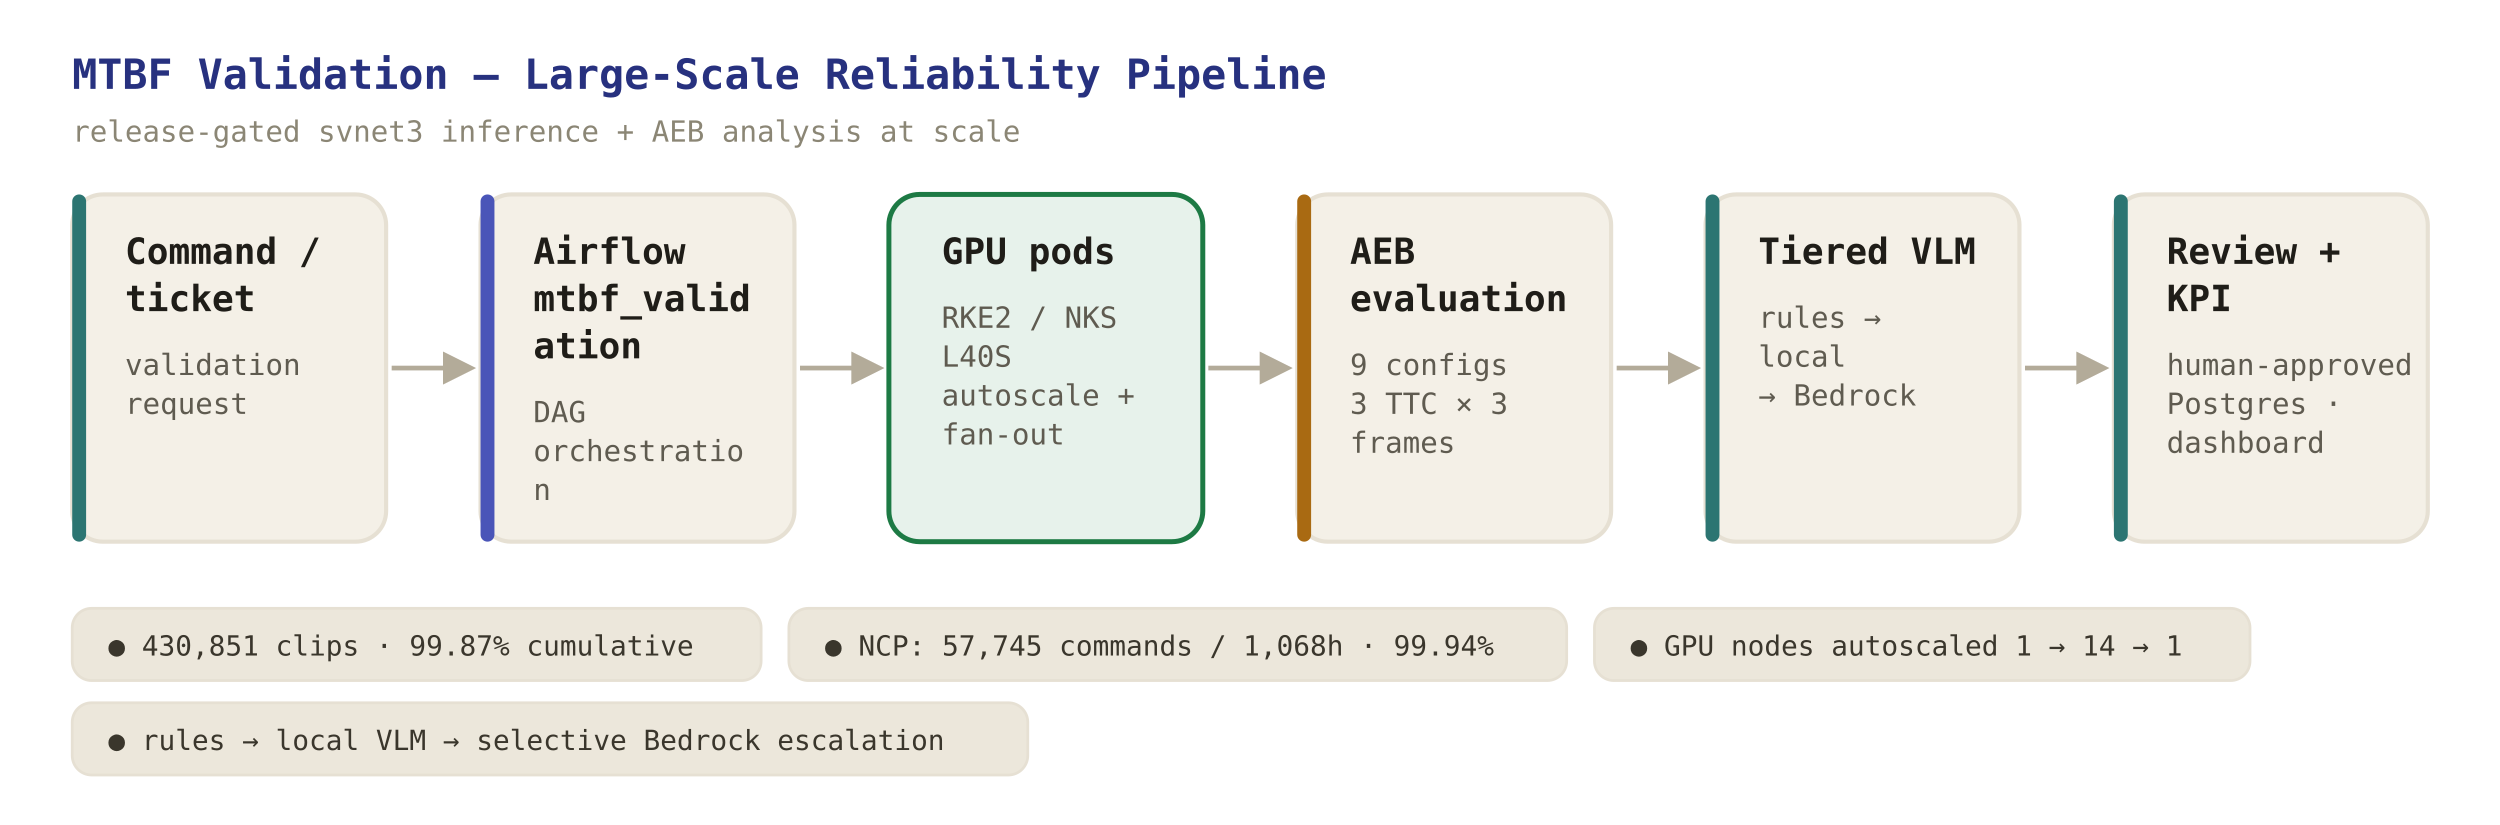
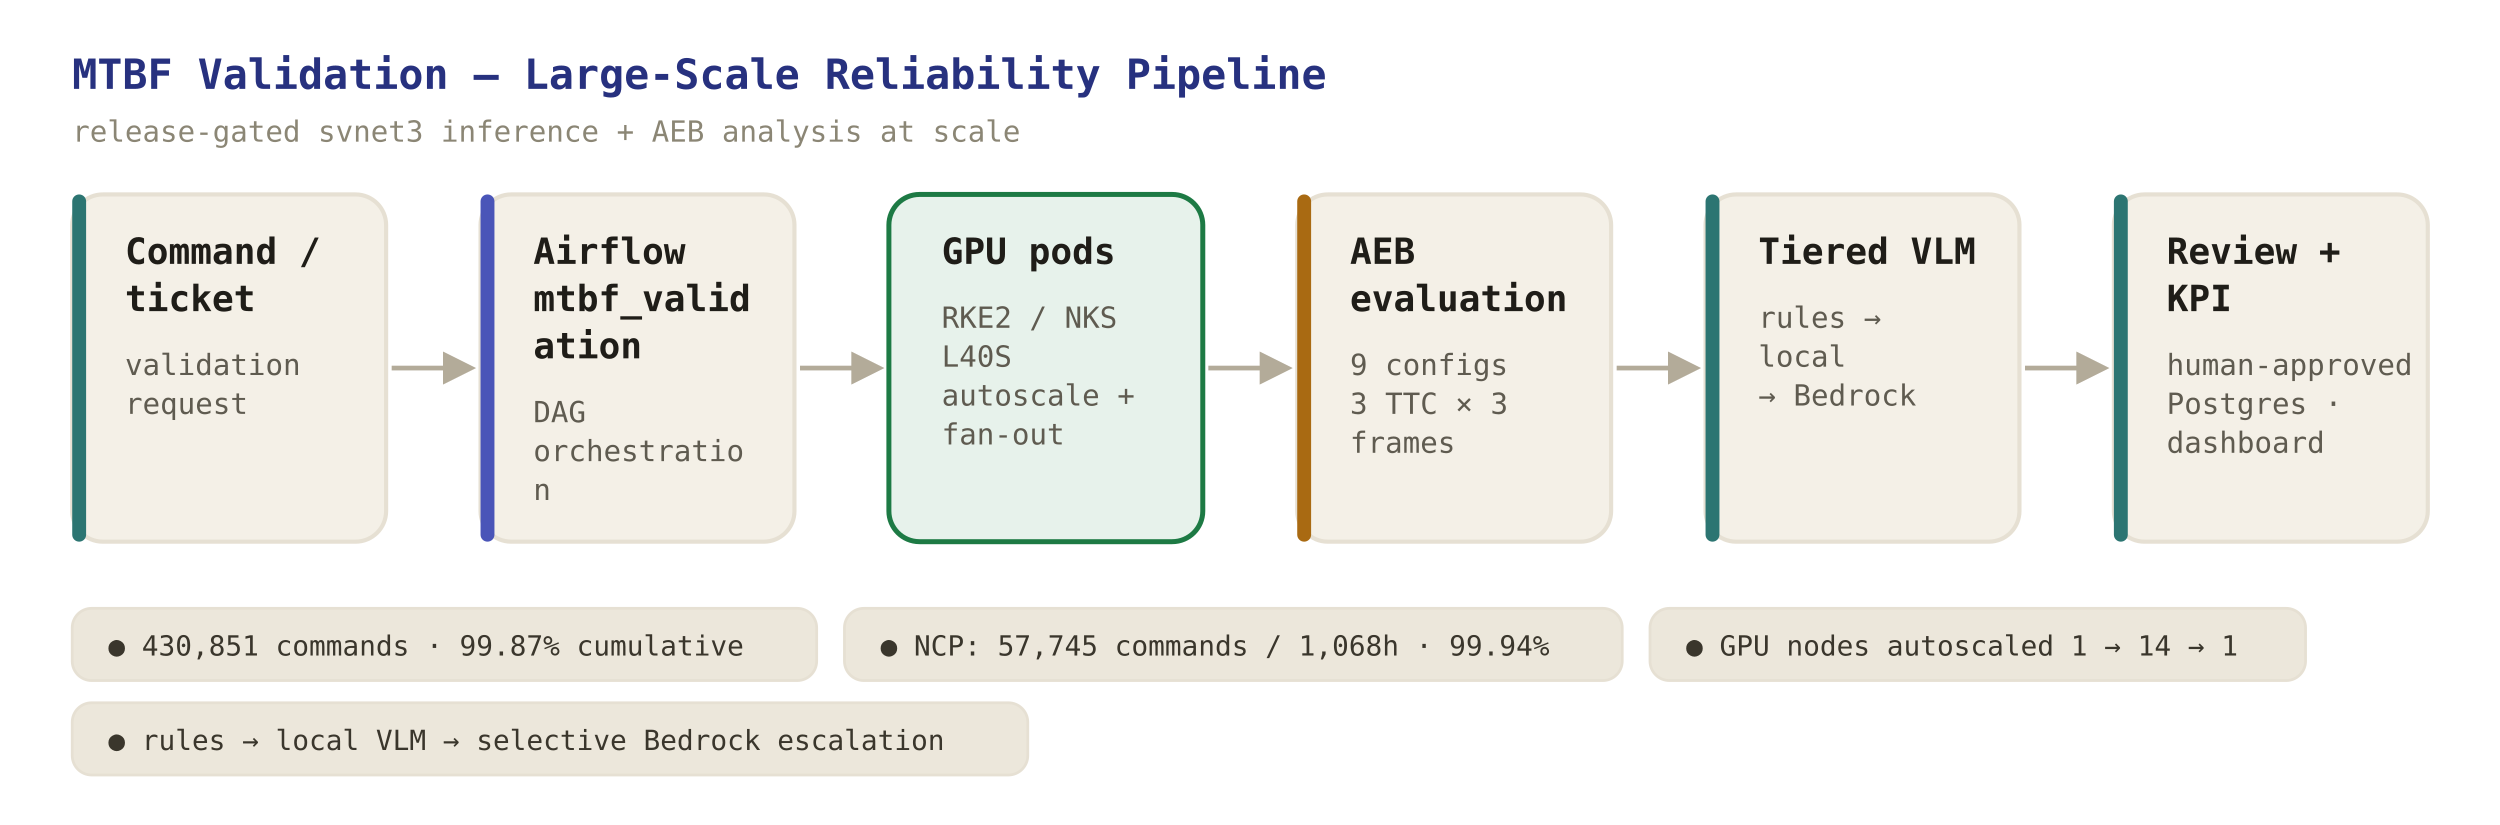
<svg xmlns="http://www.w3.org/2000/svg" viewBox="0 0 900 297" font-family="'IBM Plex Mono',ui-monospace,Menlo,monospace" role="img" aria-label="MTBF Validation — Large-Scale Reliability Pipeline">
  <defs>
    <marker id="ah" viewBox="0 0 10 10" refX="8" refY="5" markerWidth="7" markerHeight="7" orient="auto-start-reverse">
      <path d="M0 0L10 5L0 10z" fill="#b3ab99" />
    </marker>
  </defs>
  <rect width="900" height="297" fill="#ffffff" />
  <text x="26" y="32" fill="#27317f" font-size="15" font-weight="700">MTBF Validation — Large-Scale Reliability Pipeline</text>
  <text x="26" y="51" fill="#8b8675" font-size="10.5">release-gated svnet3 inference + AEB analysis at scale</text>
  <rect x="26" y="70" width="113" height="125" rx="11" fill="#f4f0e7" stroke="#e6e0d3" stroke-width="1.5" />
  <rect x="26" y="70" width="5" height="125" rx="2.5" fill="#2c7572" />
  <text x="45" y="95" fill="#1f1d18" font-size="13" font-weight="700">Command /</text>
  <text x="45" y="112" fill="#1f1d18" font-size="13" font-weight="700">ticket</text>
  <text x="45" y="135" fill="#5f5b50" font-size="10.5">validation</text>
  <text x="45" y="149" fill="#5f5b50" font-size="10.5">request</text>
  <path d="M141 132.5 H169" stroke="#b3ab99" stroke-width="1.7" fill="none" marker-end="url(#ah)" />
  <rect x="173" y="70" width="113" height="125" rx="11" fill="#f4f0e7" stroke="#e6e0d3" stroke-width="1.5" />
  <rect x="173" y="70" width="5" height="125" rx="2.5" fill="#4a55b8" />
  <text x="192" y="95" fill="#1f1d18" font-size="13" font-weight="700">Airflow</text>
  <text x="192" y="112" fill="#1f1d18" font-size="13" font-weight="700">mtbf_valid</text>
  <text x="192" y="129" fill="#1f1d18" font-size="13" font-weight="700">ation</text>
  <text x="192" y="152" fill="#5f5b50" font-size="10.5">DAG</text>
  <text x="192" y="166" fill="#5f5b50" font-size="10.5">orchestratio</text>
  <text x="192" y="180" fill="#5f5b50" font-size="10.5">n</text>
  <path d="M288 132.5 H316" stroke="#b3ab99" stroke-width="1.7" fill="none" marker-end="url(#ah)" />
  <rect x="320" y="70" width="113" height="125" rx="11" fill="#e7f2eb" stroke="#1d7a44" stroke-width="1.8" />
  <text x="339" y="95" fill="#1f1d18" font-size="13" font-weight="700">GPU pods</text>
  <text x="339" y="118" fill="#5f5b50" font-size="10.5">RKE2 / NKS</text>
  <text x="339" y="132" fill="#5f5b50" font-size="10.5">L40S</text>
  <text x="339" y="146" fill="#5f5b50" font-size="10.5">autoscale +</text>
  <text x="339" y="160" fill="#5f5b50" font-size="10.5">fan-out</text>
  <path d="M435 132.5 H463" stroke="#b3ab99" stroke-width="1.7" fill="none" marker-end="url(#ah)" />
  <rect x="467" y="70" width="113" height="125" rx="11" fill="#f4f0e7" stroke="#e6e0d3" stroke-width="1.5" />
  <rect x="467" y="70" width="5" height="125" rx="2.5" fill="#a96a12" />
  <text x="486" y="95" fill="#1f1d18" font-size="13" font-weight="700">AEB</text>
  <text x="486" y="112" fill="#1f1d18" font-size="13" font-weight="700">evaluation</text>
  <text x="486" y="135" fill="#5f5b50" font-size="10.5">9 configs</text>
  <text x="486" y="149" fill="#5f5b50" font-size="10.5">3 TTC × 3</text>
  <text x="486" y="163" fill="#5f5b50" font-size="10.5">frames</text>
  <path d="M582 132.5 H610" stroke="#b3ab99" stroke-width="1.7" fill="none" marker-end="url(#ah)" />
  <rect x="614" y="70" width="113" height="125" rx="11" fill="#f4f0e7" stroke="#e6e0d3" stroke-width="1.5" />
  <rect x="614" y="70" width="5" height="125" rx="2.5" fill="#2c7572" />
  <text x="633" y="95" fill="#1f1d18" font-size="13" font-weight="700">Tiered VLM</text>
  <text x="633" y="118" fill="#5f5b50" font-size="10.5">rules →</text>
  <text x="633" y="132" fill="#5f5b50" font-size="10.5">local</text>
  <text x="633" y="146" fill="#5f5b50" font-size="10.5">→ Bedrock</text>
  <path d="M729 132.5 H757" stroke="#b3ab99" stroke-width="1.7" fill="none" marker-end="url(#ah)" />
  <rect x="761" y="70" width="113" height="125" rx="11" fill="#f4f0e7" stroke="#e6e0d3" stroke-width="1.5" />
  <rect x="761" y="70" width="5" height="125" rx="2.5" fill="#2c7572" />
  <text x="780" y="95" fill="#1f1d18" font-size="13" font-weight="700">Review +</text>
  <text x="780" y="112" fill="#1f1d18" font-size="13" font-weight="700">KPI</text>
  <text x="780" y="135" fill="#5f5b50" font-size="10.5">human-approved</text>
  <text x="780" y="149" fill="#5f5b50" font-size="10.5">Postgres ·</text>
  <text x="780" y="163" fill="#5f5b50" font-size="10.5">dashboard</text>
-   <rect x="26" y="219" width="248" height="26" rx="7" fill="#ece7db" stroke="#e6e0d3" stroke-width="1" />
-   <text x="39" y="236" fill="#3a362c" font-size="10">● 430,851 clips · 99.87% cumulative</text>
-   <rect x="284" y="219" width="280" height="26" rx="7" fill="#ece7db" stroke="#e6e0d3" stroke-width="1" />
-   <text x="297" y="236" fill="#3a362c" font-size="10">● NCP: 57,745 commands / 1,068h · 99.94%</text>
-   <rect x="574" y="219" width="236" height="26" rx="7" fill="#ece7db" stroke="#e6e0d3" stroke-width="1" />
-   <text x="587" y="236" fill="#3a362c" font-size="10">● GPU nodes autoscaled 1 → 14 → 1</text>
+   <rect x="26" y="219" width="268" height="26" rx="7" fill="#ece7db" stroke="#e6e0d3" stroke-width="1" />
+   <text x="39" y="236" fill="#3a362c" font-size="10">● 430,851 commands · 99.87% cumulative</text>
+   <rect x="304" y="219" width="280" height="26" rx="7" fill="#ece7db" stroke="#e6e0d3" stroke-width="1" />
+   <text x="317" y="236" fill="#3a362c" font-size="10">● NCP: 57,745 commands / 1,068h · 99.94%</text>
+   <rect x="594" y="219" width="236" height="26" rx="7" fill="#ece7db" stroke="#e6e0d3" stroke-width="1" />
+   <text x="607" y="236" fill="#3a362c" font-size="10">● GPU nodes autoscaled 1 → 14 → 1</text>
  <rect x="26" y="253" width="344" height="26" rx="7" fill="#ece7db" stroke="#e6e0d3" stroke-width="1" />
  <text x="39" y="270" fill="#3a362c" font-size="10">● rules → local VLM → selective Bedrock escalation</text>
</svg>
